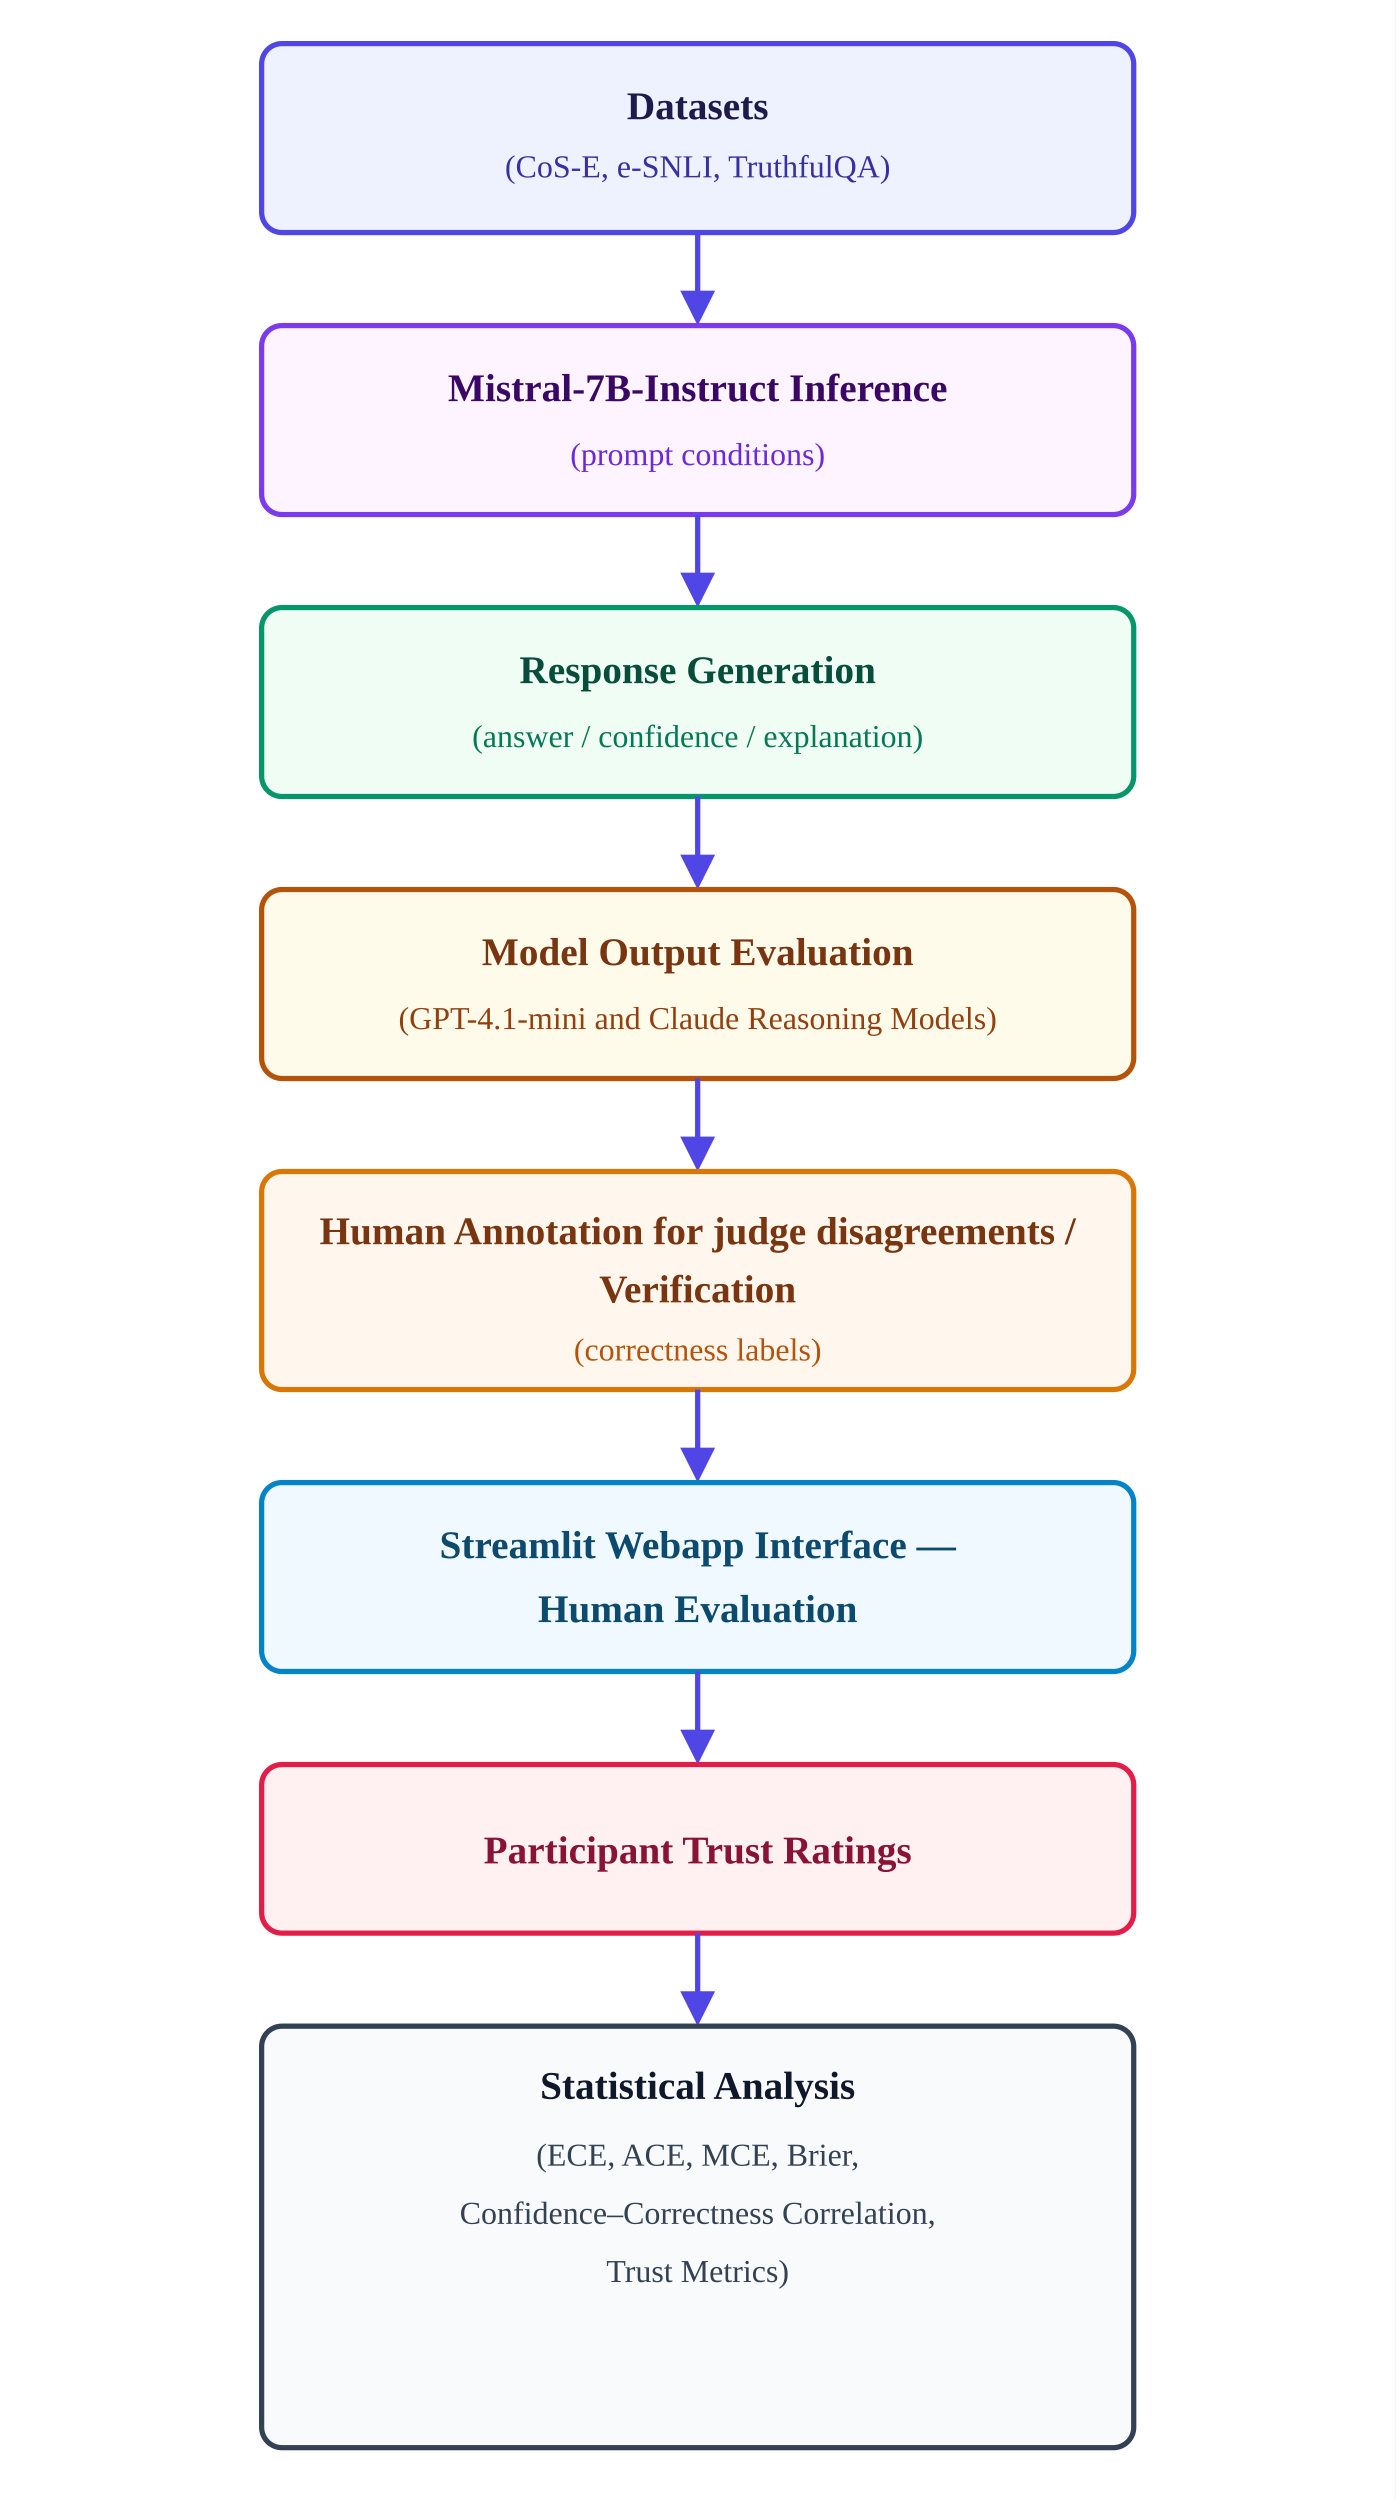
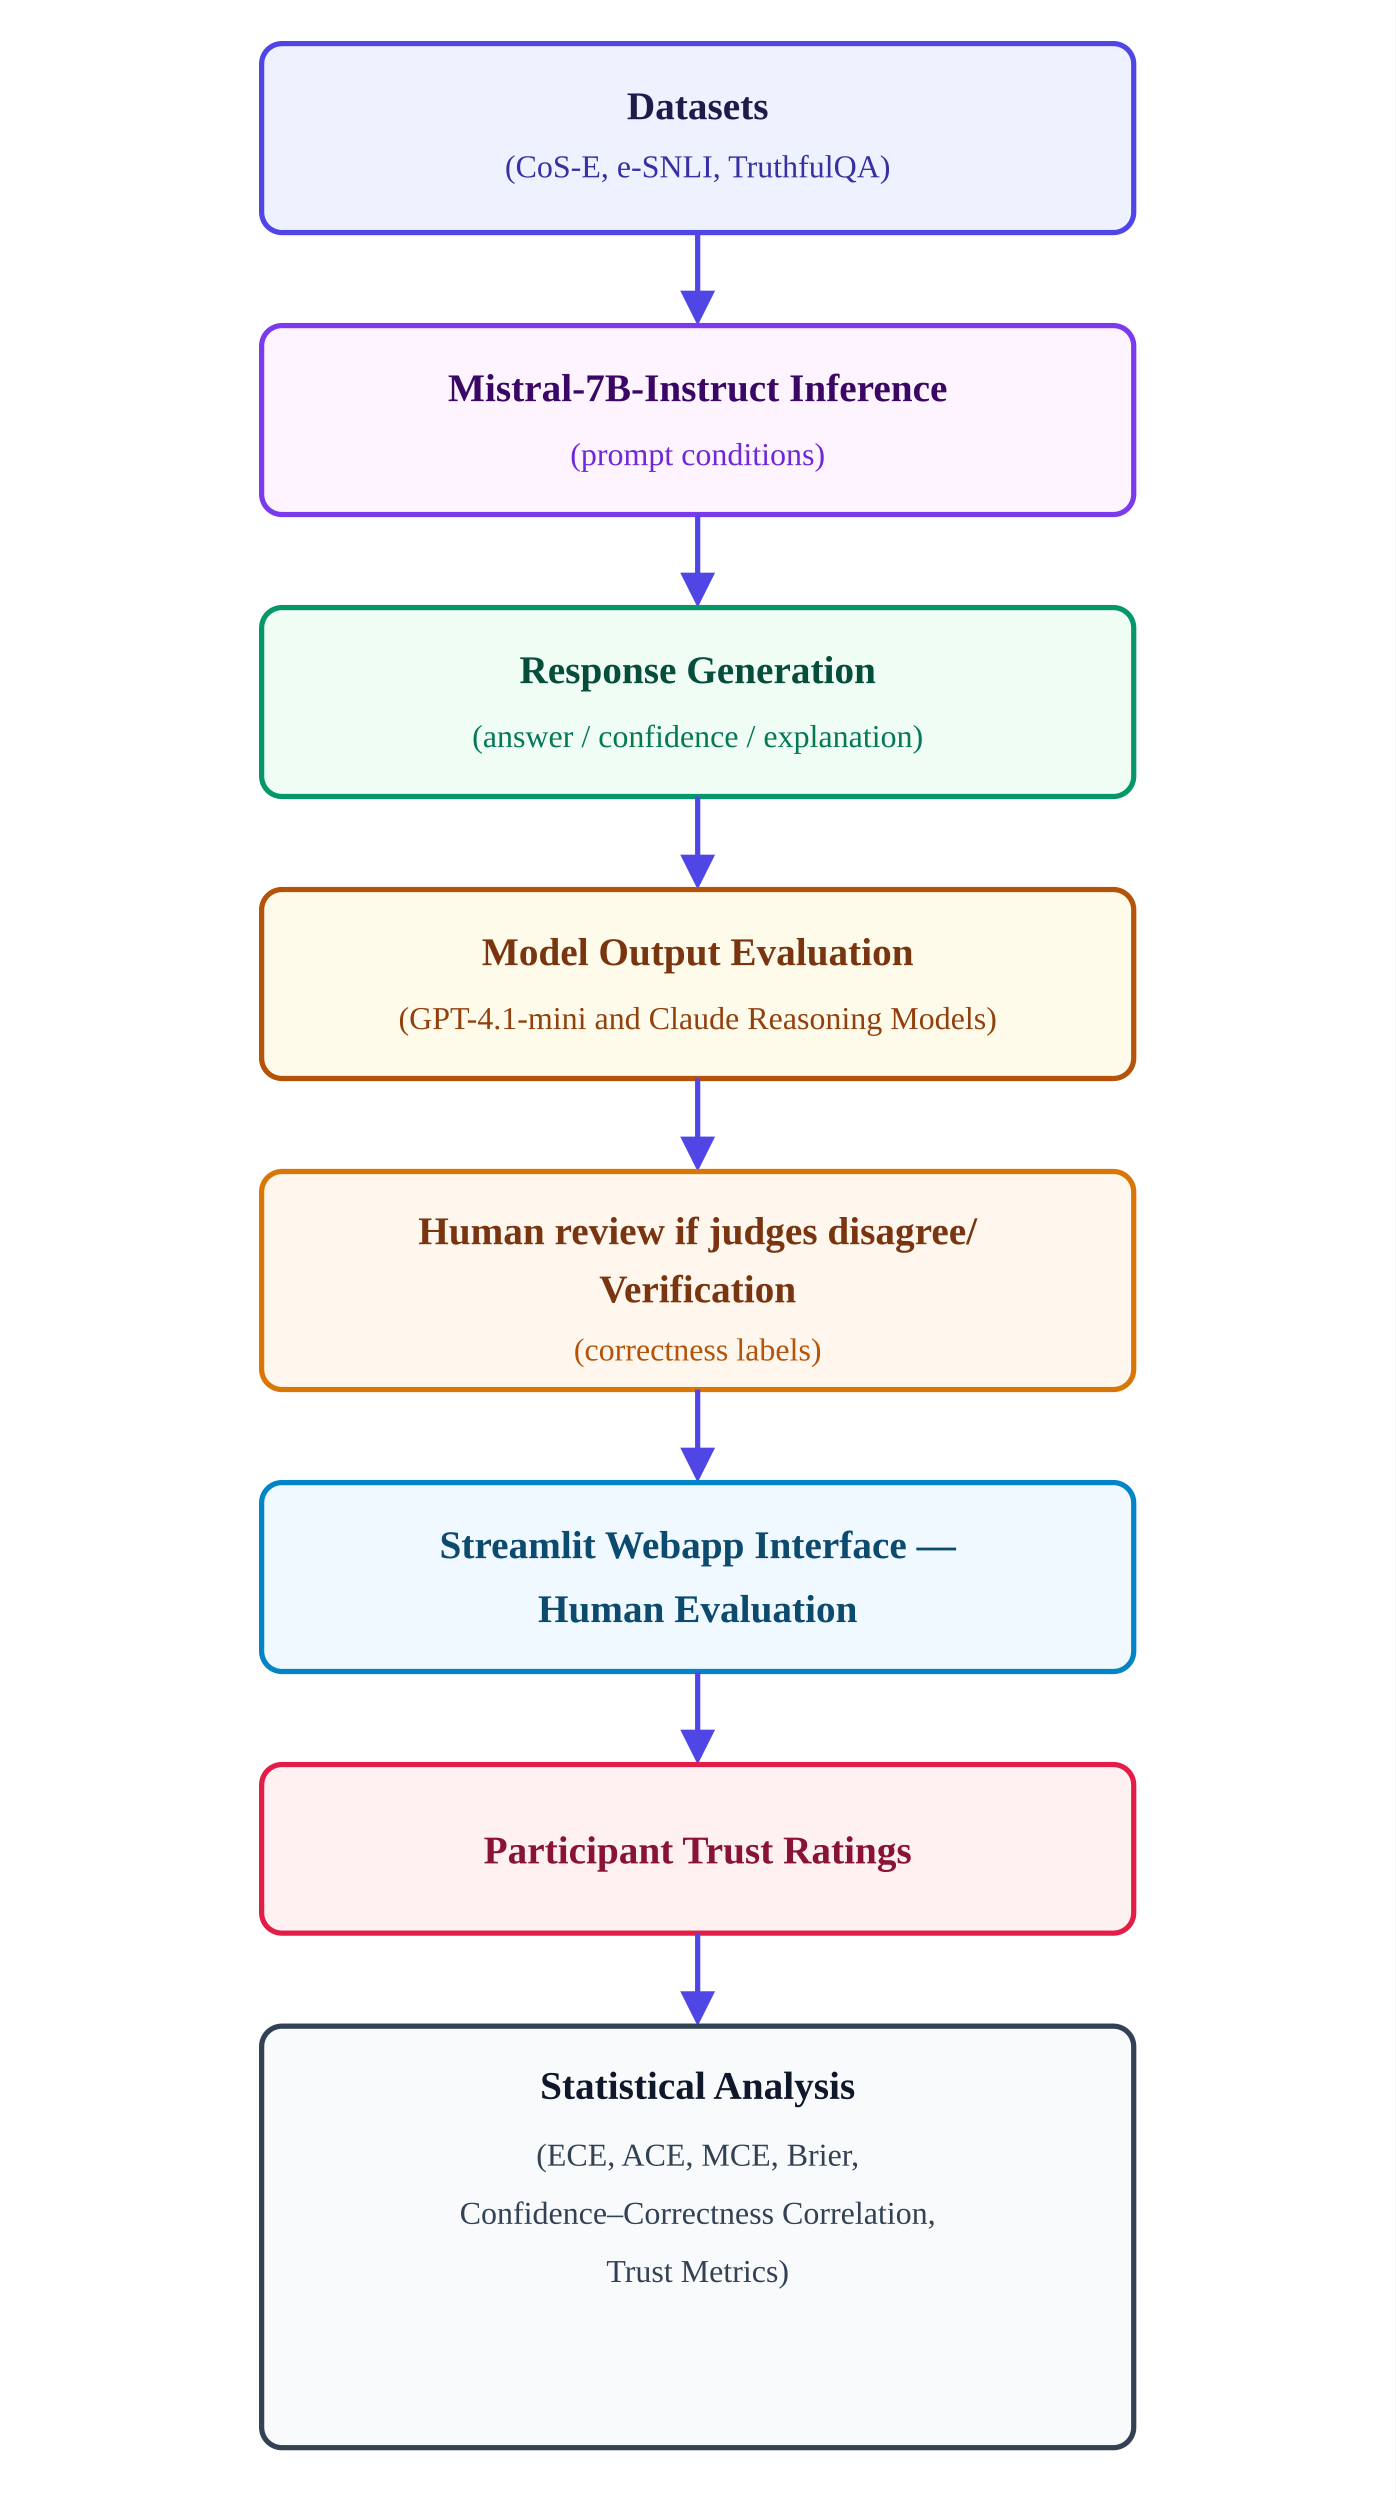
<svg xmlns="http://www.w3.org/2000/svg" width="480" height="860" viewBox="0 0 480 860" font-family="Georgia, 'Times New Roman', serif">
  <rect width="480" height="860" fill="#ffffff" />
  <rect x="90" y="15" width="300" height="65" rx="7" ry="7" fill="#EEF2FF" stroke="#4F46E5" stroke-width="1.8" />
  <text x="240" y="41" text-anchor="middle" font-size="13.5" font-weight="bold" fill="#1E1B4B">Datasets</text>
  <text x="240" y="61" text-anchor="middle" font-size="11" fill="#3730A3">(CoS-E, e-SNLI, TruthfulQA)</text>
  <line x1="240" y1="80" x2="240" y2="105" stroke="#4F46E5" stroke-width="1.8" />
  <polygon points="240,112 234,100 246,100" fill="#4F46E5" />
  <rect x="90" y="112" width="300" height="65" rx="7" ry="7" fill="#FDF4FF" stroke="#7C3AED" stroke-width="1.8" />
  <text x="240" y="138" text-anchor="middle" font-size="13.5" font-weight="bold" fill="#3B0764">Mistral-7B-Instruct Inference</text>
  <text x="240" y="160" text-anchor="middle" font-size="11" fill="#6D28D9">(prompt conditions)</text>
  <line x1="240" y1="177" x2="240" y2="202" stroke="#4F46E5" stroke-width="1.8" />
  <polygon points="240,209 234,197 246,197" fill="#4F46E5" />
  <rect x="90" y="209" width="300" height="65" rx="7" ry="7" fill="#F0FDF4" stroke="#059669" stroke-width="1.8" />
  <text x="240" y="235" text-anchor="middle" font-size="13.5" font-weight="bold" fill="#064E3B">Response Generation</text>
  <text x="240" y="257" text-anchor="middle" font-size="11" fill="#047857">(answer / confidence / explanation)</text>
  <line x1="240" y1="274" x2="240" y2="299" stroke="#4F46E5" stroke-width="1.8" />
  <polygon points="240,306 234,294 246,294" fill="#4F46E5" />
  <rect x="90" y="306" width="300" height="65" rx="7" ry="7" fill="#FFFBEB" stroke="#B45309" stroke-width="1.8" />
  <text x="240" y="332" text-anchor="middle" font-size="13.5" font-weight="bold" fill="#78350F">Model Output Evaluation</text>
  <text x="240" y="354" text-anchor="middle" font-size="11" fill="#92400E">(GPT-4.1-mini and Claude Reasoning Models)</text>
  <line x1="240" y1="371" x2="240" y2="396" stroke="#4F46E5" stroke-width="1.8" />
  <polygon points="240,403 234,391 246,391" fill="#4F46E5" />
  <rect x="90" y="403" width="300" height="75" rx="7" ry="7" fill="#FFF7ED" stroke="#D97706" stroke-width="1.8" />
-   <text x="240" y="428" text-anchor="middle" font-size="13.5" font-weight="bold" fill="#78350F">Human Annotation for judge disagreements /</text>
+   <text x="240" y="428" text-anchor="middle" font-size="13.5" font-weight="bold" fill="#78350F">Human review if judges disagree/</text>
  <text x="240" y="448" text-anchor="middle" font-size="13.5" font-weight="bold" fill="#78350F">Verification</text>
  <text x="240" y="468" text-anchor="middle" font-size="11" fill="#B45309">(correctness labels)</text>
  <line x1="240" y1="478" x2="240" y2="503" stroke="#4F46E5" stroke-width="1.8" />
  <polygon points="240,510 234,498 246,498" fill="#4F46E5" />
  <rect x="90" y="510" width="300" height="65" rx="7" ry="7" fill="#F0F9FF" stroke="#0284C7" stroke-width="1.8" />
  <text x="240" y="536" text-anchor="middle" font-size="13.5" font-weight="bold" fill="#0C4A6E">Streamlit Webapp Interface —</text>
  <text x="240" y="558" text-anchor="middle" font-size="13.5" font-weight="bold" fill="#0C4A6E">Human Evaluation</text>
  <line x1="240" y1="575" x2="240" y2="600" stroke="#4F46E5" stroke-width="1.8" />
  <polygon points="240,607 234,595 246,595" fill="#4F46E5" />
  <rect x="90" y="607" width="300" height="58" rx="7" ry="7" fill="#FFF1F2" stroke="#E11D48" stroke-width="1.8" />
  <text x="240" y="641" text-anchor="middle" font-size="13.5" font-weight="bold" fill="#881337">Participant Trust Ratings</text>
  <line x1="240" y1="665" x2="240" y2="690" stroke="#4F46E5" stroke-width="1.8" />
  <polygon points="240,697 234,685 246,685" fill="#4F46E5" />
  <rect x="90" y="697" width="300" height="145" rx="7" ry="7" fill="#F8FAFC" stroke="#334155" stroke-width="1.8" />
  <text x="240" y="722" text-anchor="middle" font-size="13.5" font-weight="bold" fill="#0F172A">Statistical Analysis</text>
  <text x="240" y="745" text-anchor="middle" font-size="11" fill="#334155">(ECE, ACE, MCE, Brier,</text>
  <text x="240" y="765" text-anchor="middle" font-size="11" fill="#334155">Confidence–Correctness Correlation,</text>
  <text x="240" y="785" text-anchor="middle" font-size="11" fill="#334155">Trust Metrics)</text>
</svg>
